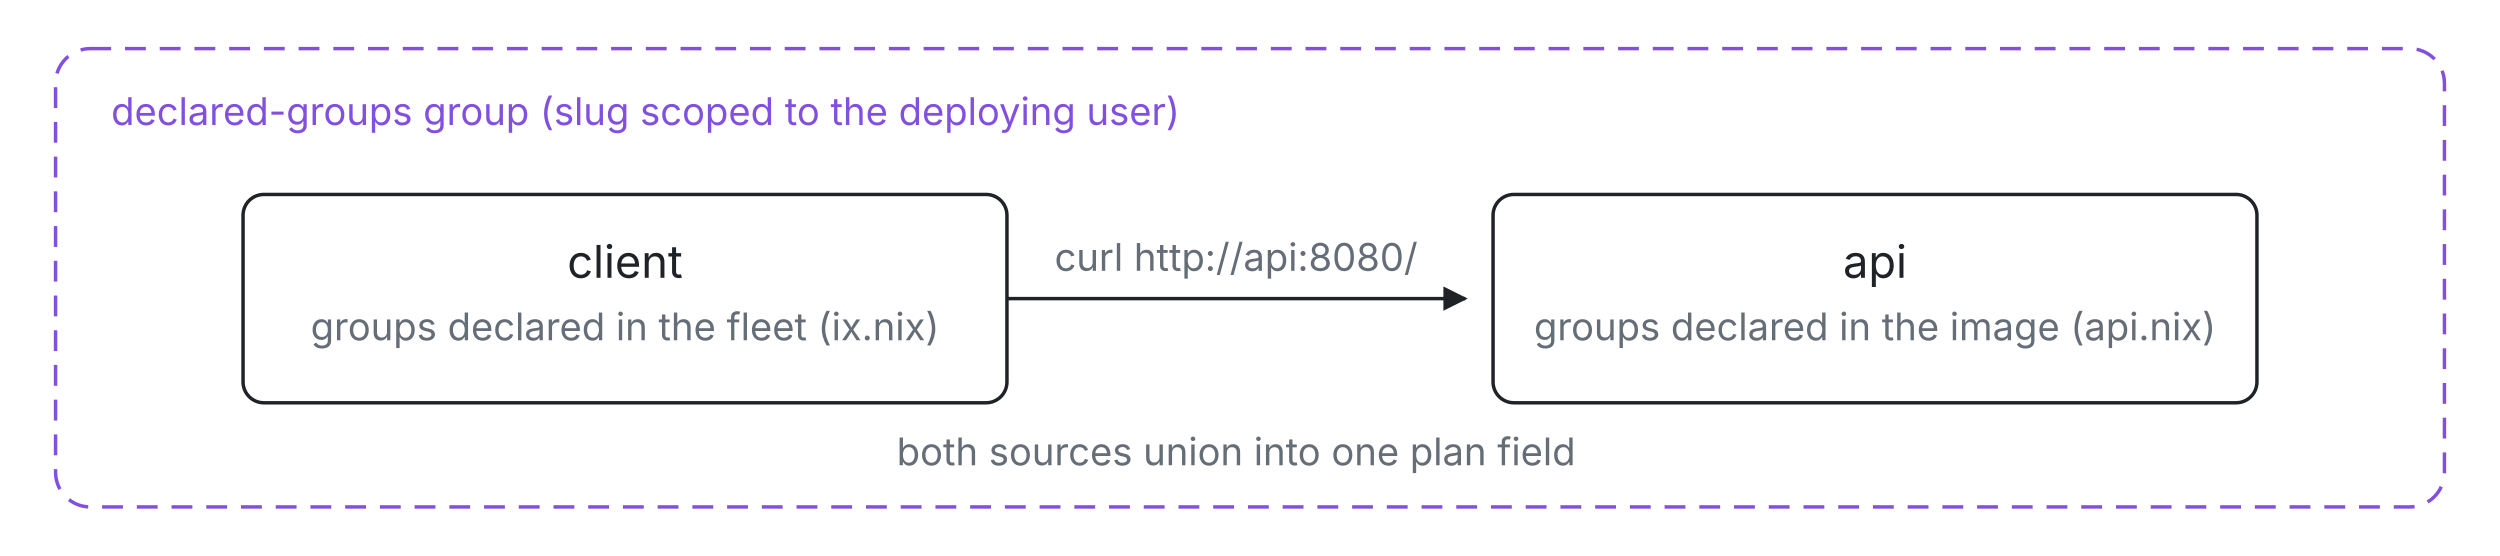
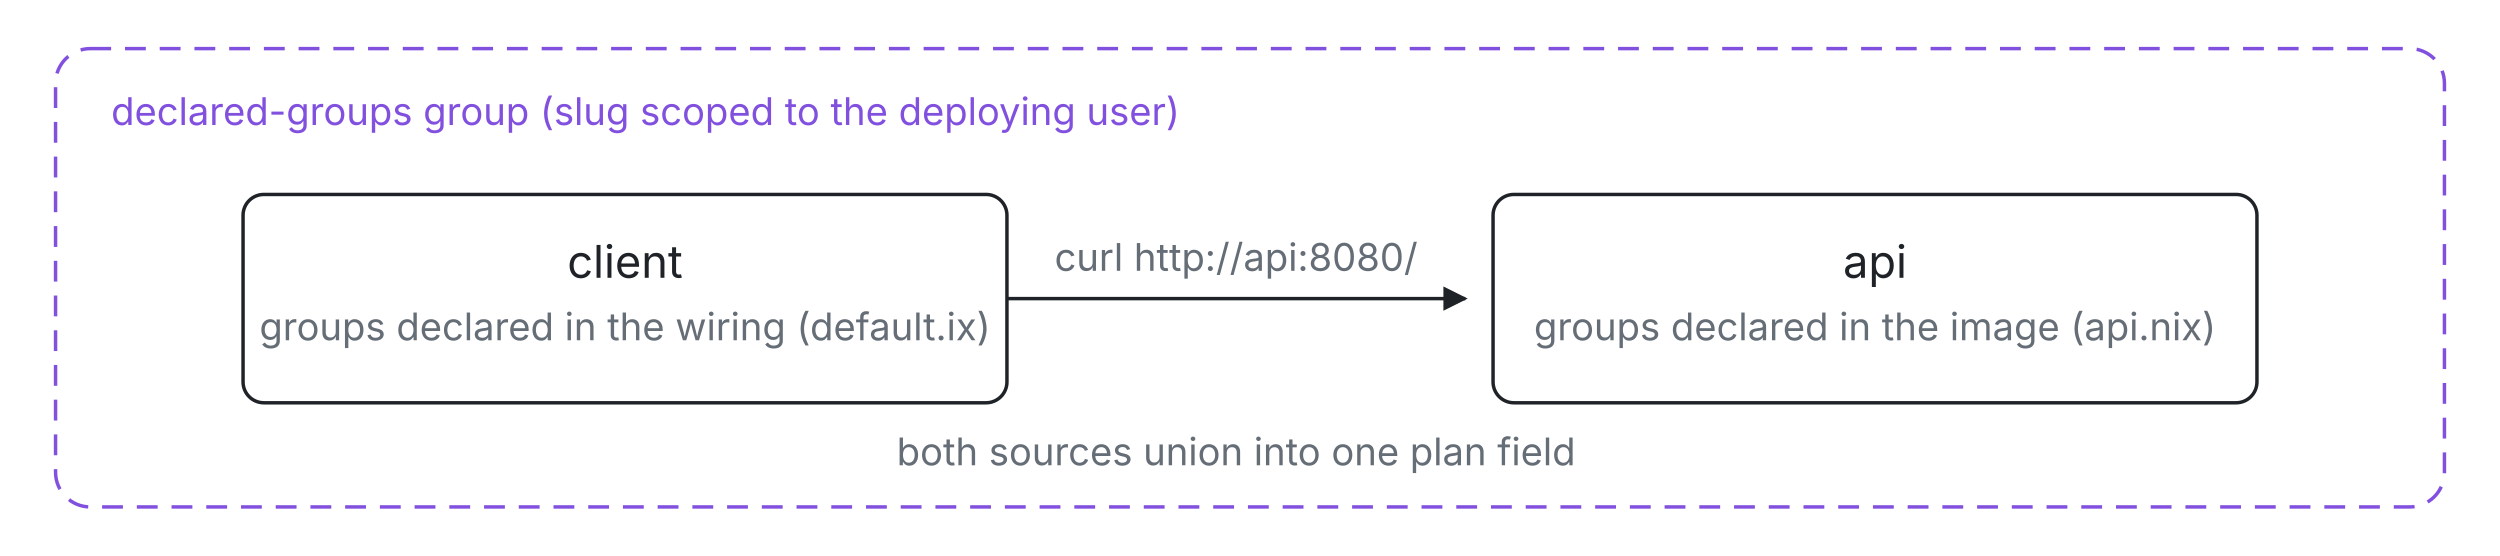
<svg xmlns="http://www.w3.org/2000/svg" viewBox="0 0 720 160" role="img" font-family="system-ui, -apple-system, 'Segoe UI', sans-serif">
  <style>
    svg { color: #1f2328; }
    text { fill: currentColor; }
    .muted { fill: #656d76; }
    .box { stroke: currentColor; fill: none; }
    .edge { stroke: currentColor; fill: none; marker-end: url(#arrow); }
    .arrow { fill: #1f2328; }
    .group { stroke: #8250df; fill: none; stroke-dasharray: 6 4; }
    .accent { fill: #8250df; }
    @media (prefers-color-scheme: dark) {
      svg { color: #e6edf3; }
      .muted { fill: #8b949e; }
      .arrow { fill: #e6edf3; }
      .group { stroke: #a371f7; }
      .accent { fill: #a371f7; }
    }
  </style>
  <defs>
    <marker id="arrow" viewBox="0 0 10 10" refX="9" refY="5" markerWidth="7" markerHeight="7" orient="auto-start-reverse">
      <path d="M0,0 L10,5 L0,10 z" class="arrow" />
    </marker>
  </defs>
  <rect x="16" y="14" width="688" height="132" rx="10" class="group" />
  <text x="32" y="36" font-size="11" class="accent">declared-groups group (slug scoped to the deploying user)</text>
  <rect x="70" y="56" width="220" height="60" rx="6" class="box" />
  <text x="180" y="80" font-size="13" text-anchor="middle">client</text>
-   <text x="180" y="98" font-size="11" text-anchor="middle" class="muted">groups declared in the fleet (ix.nix)</text>
+   <text x="180" y="98" font-size="11" text-anchor="middle" class="muted">groups declared in the wiring (default.ix)</text>
  <rect x="430" y="56" width="220" height="60" rx="6" class="box" />
  <text x="540" y="80" font-size="13" text-anchor="middle">api</text>
  <text x="540" y="98" font-size="11" text-anchor="middle" class="muted">groups declared in the image (api.nix)</text>
  <line x1="290" y1="86" x2="422" y2="86" class="edge" />
  <text x="356" y="78" font-size="11" text-anchor="middle" class="muted">curl http://api:8080/</text>
  <text x="356" y="134" font-size="11" text-anchor="middle" class="muted">both sources union into one plan field</text>
</svg>
